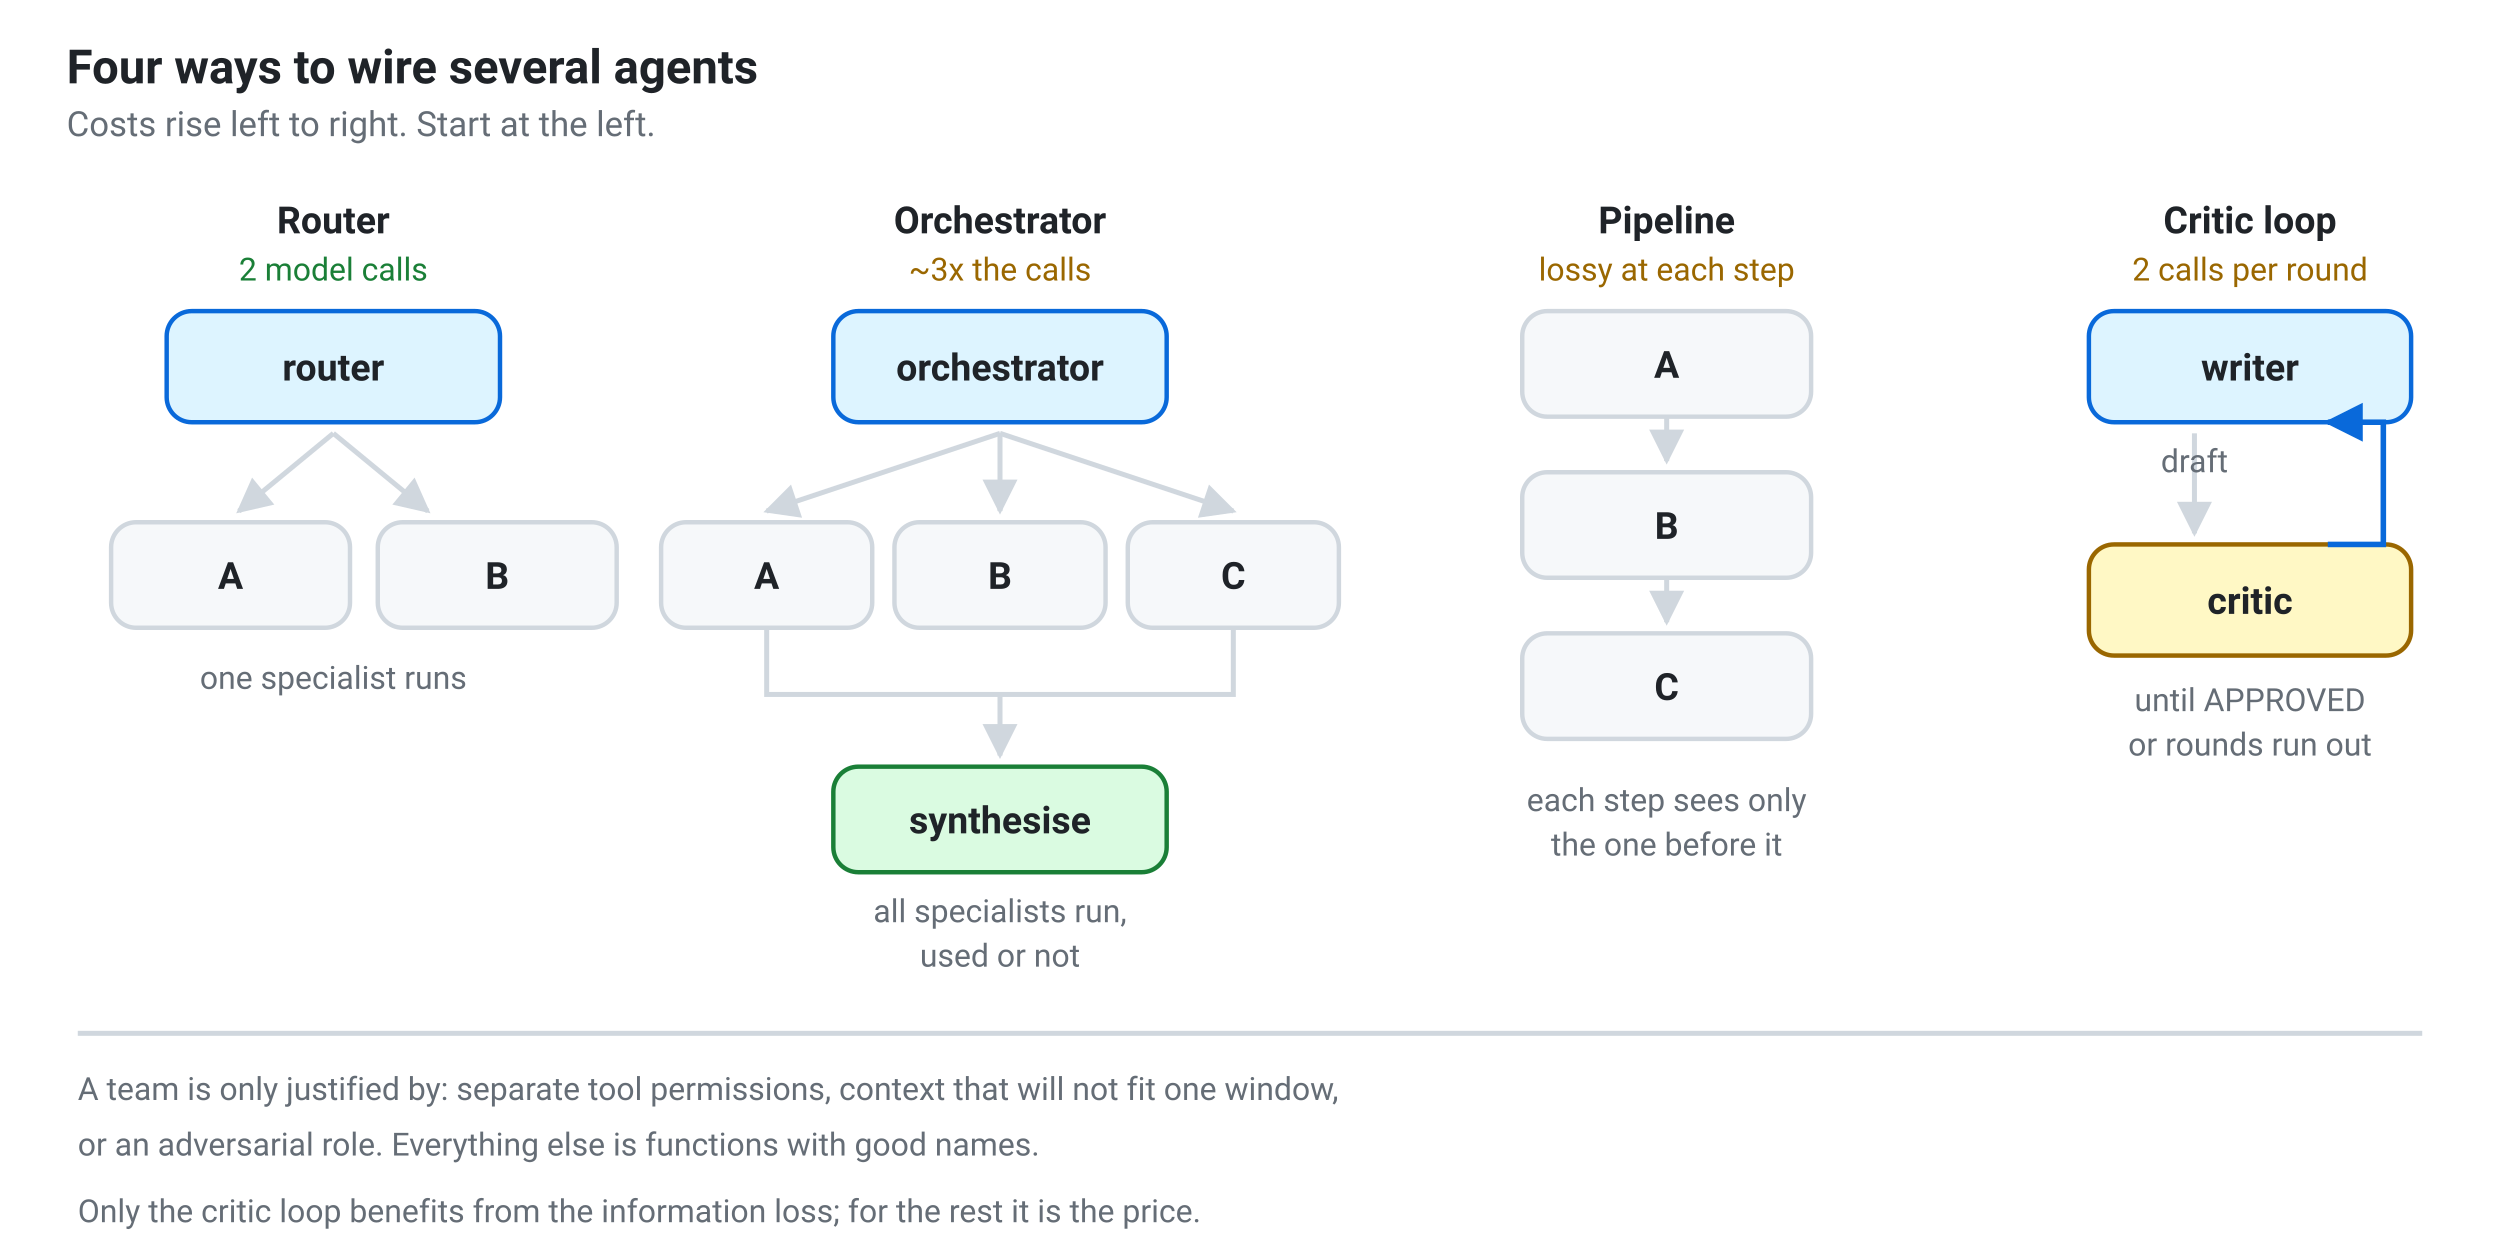
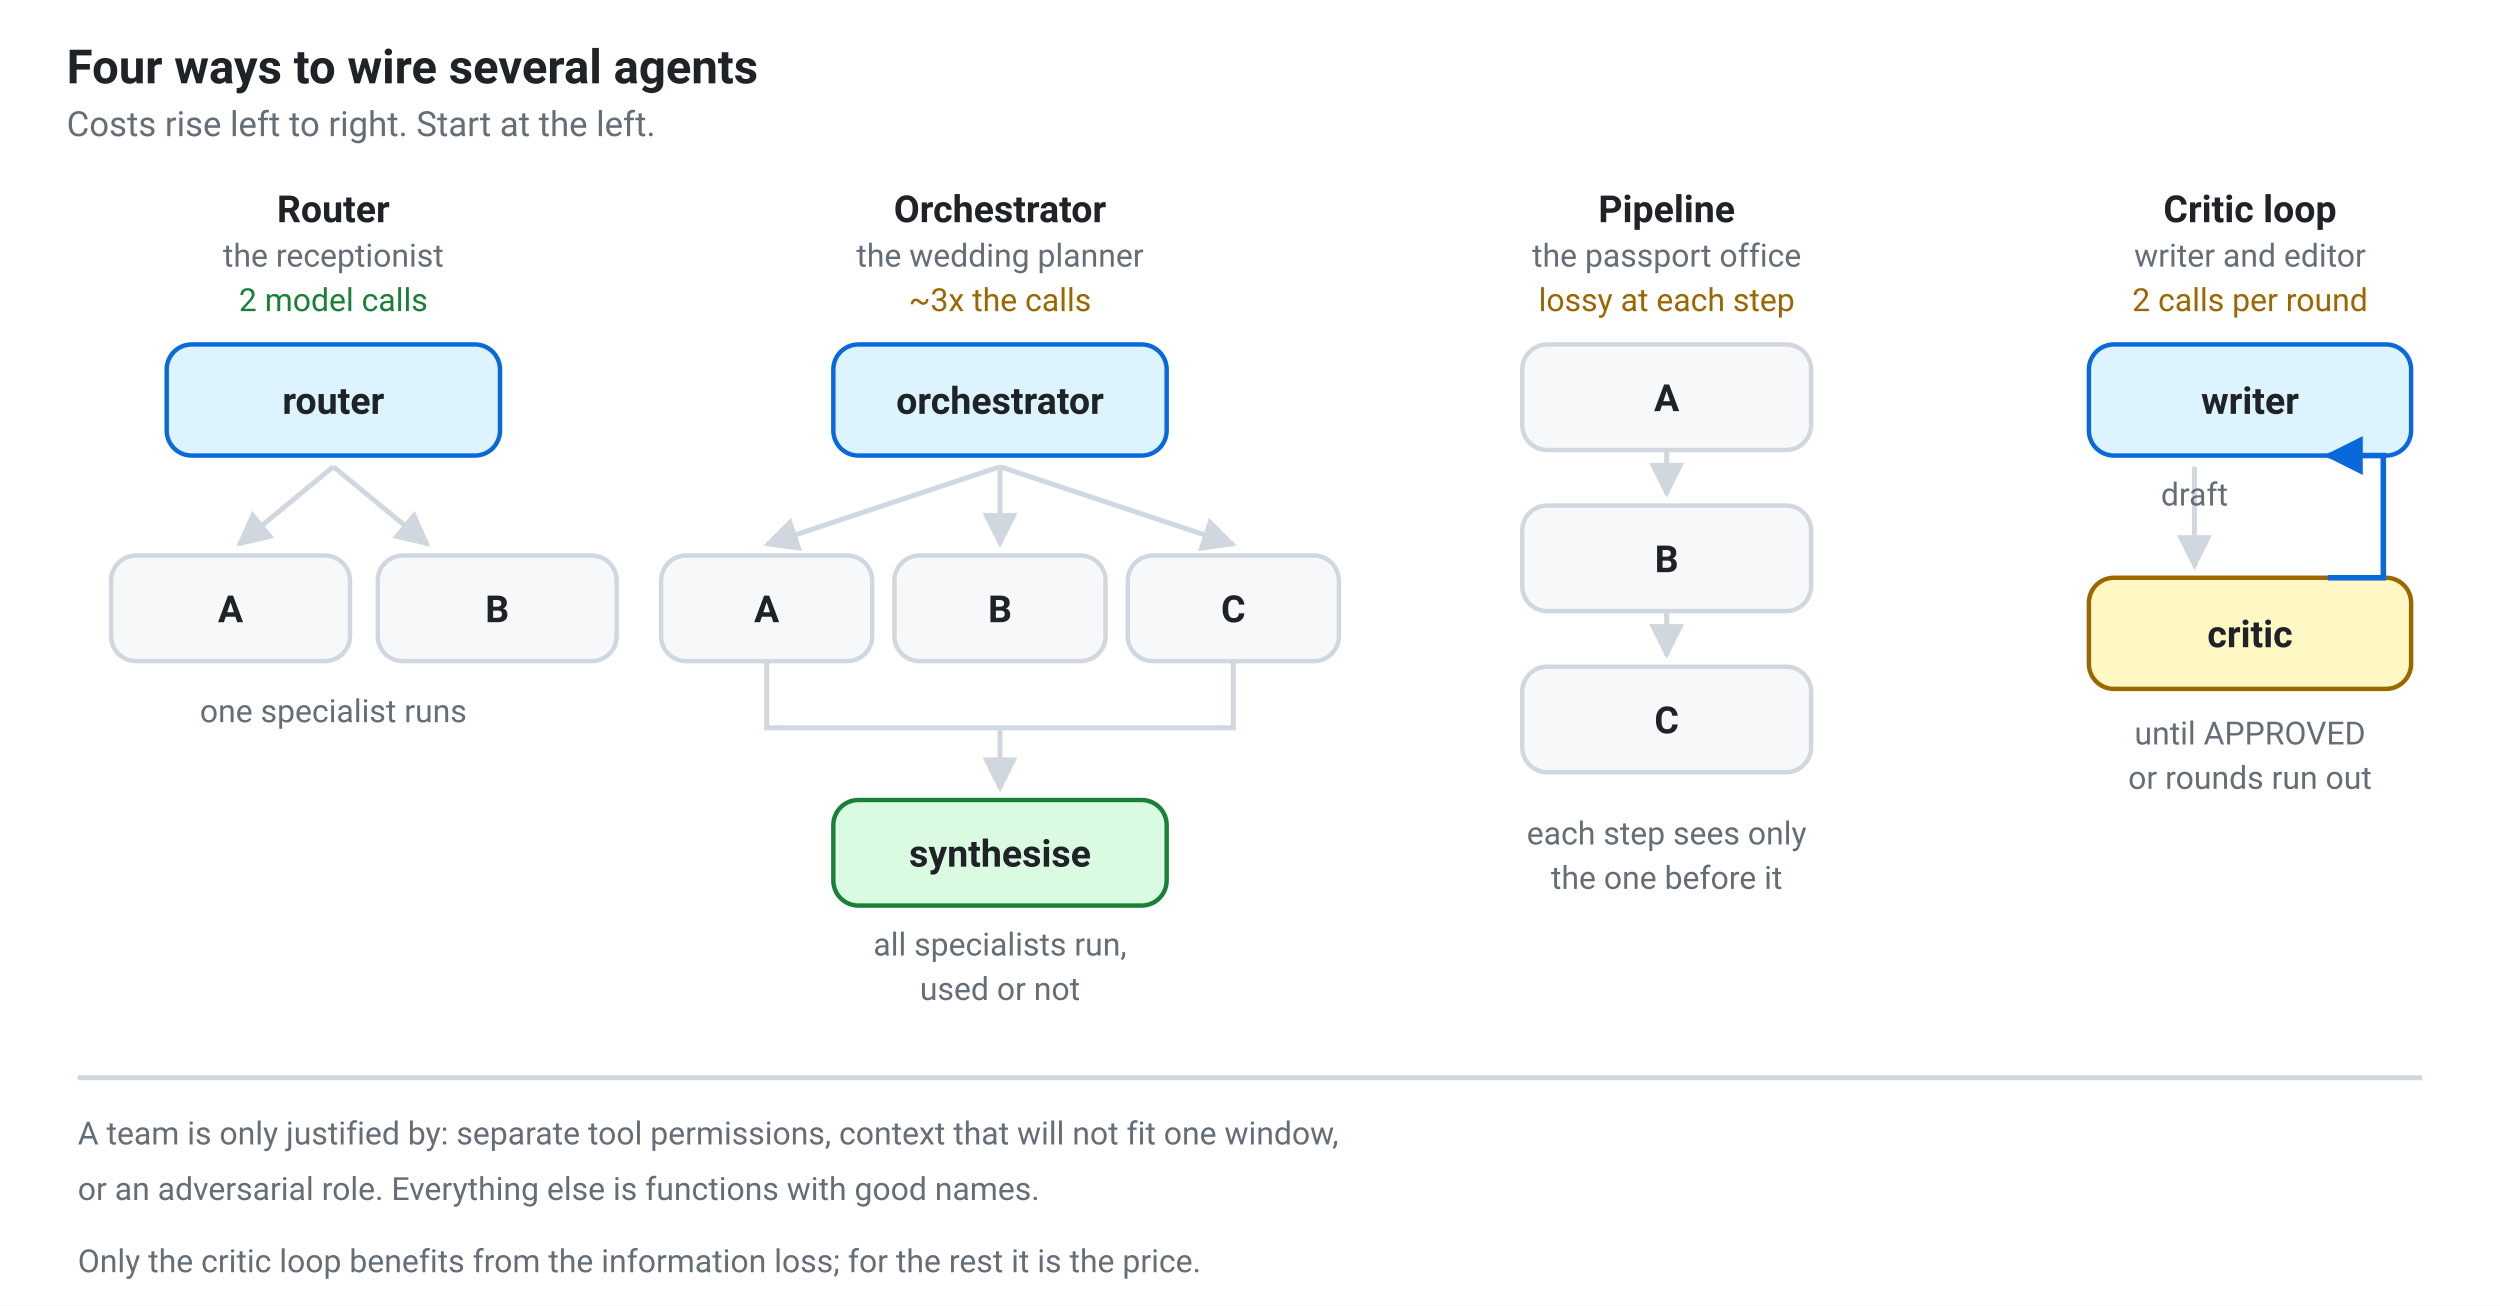
- <svg xmlns="http://www.w3.org/2000/svg" viewBox="0 0 900 450" width="900" height="450" role="img">
+ <svg xmlns="http://www.w3.org/2000/svg" viewBox="0 0 900 470" width="900" height="470" role="img">
  <defs>
    <marker id="ah" viewBox="0 0 10 10" refX="9" refY="5" markerWidth="7" markerHeight="7" orient="auto-start-reverse">
      <path d="M 0 0 L 10 5 L 0 10 z" fill="#d0d7de" class="d-head" />
    </marker>
    <marker id="ah-a" viewBox="0 0 10 10" refX="9" refY="5" markerWidth="7" markerHeight="7" orient="auto-start-reverse">
      <path d="M 0 0 L 10 5 L 0 10 z" fill="#0969da" class="d-head-a" />
    </marker>
  </defs>
  <style>@media (prefers-color-scheme: dark) {
  svg .d-bg { fill: #0d1117; }
  svg .d-fg { fill: #e6edf3; }
  svg .d-muted_fg { fill: #8b949e; }
  svg .d-edge { stroke: #30363d; }
  svg .d-edge-a { stroke: #58a6ff; }
  svg .d-head { fill: #30363d; }
  svg .d-head-a { fill: #58a6ff; }
  svg .d-default { fill: #161b22; stroke: #30363d; }
  svg .d-accent { fill: #132e57; stroke: #58a6ff; }
  svg .d-good { fill: #12321f; stroke: #3fb950; }
  svg .d-warn { fill: #3a2d0a; stroke: #d29922; }
  svg .d-bad { fill: #3d1417; stroke: #f85149; }
  svg .d-muted { fill: #161b22; stroke: #30363d; }
  svg .d-ghost { fill: none; stroke: #30363d; }
  svg .d-t-accent { fill: #58a6ff; }
  svg .d-t-good { fill: #3fb950; }
  svg .d-t-warn { fill: #d29922; }
  svg .d-t-bad { fill: #f85149; }
  svg .d-s-accent { stroke: #58a6ff; }
  svg .d-s-good { stroke: #3fb950; }
  svg .d-s-warn { stroke: #d29922; }
  svg .d-s-bad { stroke: #f85149; }
  svg .d-s-muted_fg { stroke: #8b949e; }
  svg .d-s-fg { stroke: #e6edf3; }
  svg .d-s-stroke { stroke: #30363d; }
}</style>
-   <rect width="900" height="450" fill="#ffffff" class="d-bg" />
+   <rect width="900" height="470" fill="#ffffff" class="d-bg" />
  <text x="24.0" y="30.0" font-family="-apple-system, BlinkMacSystemFont, &quot;Segoe UI&quot;, Roboto, &quot;Helvetica Neue&quot;, Arial, sans-serif" font-size="17" font-weight="700" fill="#1f2328" class="d-fg" text-anchor="start">Four ways to wire several agents</text>
  <text x="24.0" y="49.0" font-family="-apple-system, BlinkMacSystemFont, &quot;Segoe UI&quot;, Roboto, &quot;Helvetica Neue&quot;, Arial, sans-serif" font-size="12.5" font-weight="400" fill="#656d76" class="d-muted_fg" text-anchor="start">Costs rise left to right. Start at the left.</text>
-   <text x="120.0" y="84.0" font-family="-apple-system, BlinkMacSystemFont, &quot;Segoe UI&quot;, Roboto, &quot;Helvetica Neue&quot;, Arial, sans-serif" font-size="13.5" font-weight="600" fill="#1f2328" class="d-fg" text-anchor="middle">Router</text>
-   <text x="120.0" y="101.0" font-family="-apple-system, BlinkMacSystemFont, &quot;Segoe UI&quot;, Roboto, &quot;Helvetica Neue&quot;, Arial, sans-serif" font-size="11.5" font-weight="400" fill="#1a7f37" class="d-t-good" text-anchor="middle">2 model calls</text>
-   <rect x="60.0" y="112.0" width="120.0" height="40.0" rx="9" fill="#ddf4ff" stroke="#0969da" stroke-width="1.6" class="d-accent" />
-   <text x="120.0" y="137.0" font-family="-apple-system, BlinkMacSystemFont, &quot;Segoe UI&quot;, Roboto, &quot;Helvetica Neue&quot;, Arial, sans-serif" font-size="13.5" font-weight="600" fill="#1f2328" class="d-fg" text-anchor="middle">router</text>
-   <line x1="120.0" y1="156.0" x2="86.0" y2="184.0" stroke="#d0d7de" stroke-width="1.8" fill="none" class="d-edge" marker-end="url(#ah)" />
-   <line x1="120.0" y1="156.0" x2="154.0" y2="184.0" stroke="#d0d7de" stroke-width="1.8" fill="none" class="d-edge" marker-end="url(#ah)" />
-   <rect x="40.0" y="188.0" width="86.0" height="38.0" rx="9" fill="#f6f8fa" stroke="#d0d7de" stroke-width="1.6" class="d-default" />
-   <text x="83.0" y="212.0" font-family="-apple-system, BlinkMacSystemFont, &quot;Segoe UI&quot;, Roboto, &quot;Helvetica Neue&quot;, Arial, sans-serif" font-size="13.5" font-weight="600" fill="#1f2328" class="d-fg" text-anchor="middle">A</text>
-   <rect x="136.0" y="188.0" width="86.0" height="38.0" rx="9" fill="#f6f8fa" stroke="#d0d7de" stroke-width="1.6" class="d-default" />
-   <text x="179.0" y="212.0" font-family="-apple-system, BlinkMacSystemFont, &quot;Segoe UI&quot;, Roboto, &quot;Helvetica Neue&quot;, Arial, sans-serif" font-size="13.5" font-weight="600" fill="#1f2328" class="d-fg" text-anchor="middle">B</text>
-   <text x="120.0" y="248.0" font-family="-apple-system, BlinkMacSystemFont, &quot;Segoe UI&quot;, Roboto, &quot;Helvetica Neue&quot;, Arial, sans-serif" font-size="11.5" font-weight="400" fill="#656d76" class="d-muted_fg" text-anchor="middle">one specialist runs</text>
-   <text x="360.0" y="84.0" font-family="-apple-system, BlinkMacSystemFont, &quot;Segoe UI&quot;, Roboto, &quot;Helvetica Neue&quot;, Arial, sans-serif" font-size="13.5" font-weight="600" fill="#1f2328" class="d-fg" text-anchor="middle">Orchestrator</text>
-   <text x="360.0" y="101.0" font-family="-apple-system, BlinkMacSystemFont, &quot;Segoe UI&quot;, Roboto, &quot;Helvetica Neue&quot;, Arial, sans-serif" font-size="11.5" font-weight="400" fill="#9a6700" class="d-t-warn" text-anchor="middle">~3x the calls</text>
-   <rect x="300.0" y="112.0" width="120.0" height="40.0" rx="9" fill="#ddf4ff" stroke="#0969da" stroke-width="1.6" class="d-accent" />
-   <text x="360.0" y="137.0" font-family="-apple-system, BlinkMacSystemFont, &quot;Segoe UI&quot;, Roboto, &quot;Helvetica Neue&quot;, Arial, sans-serif" font-size="13.5" font-weight="600" fill="#1f2328" class="d-fg" text-anchor="middle">orchestrator</text>
-   <line x1="360.0" y1="156.0" x2="276.0" y2="184.0" stroke="#d0d7de" stroke-width="1.8" fill="none" class="d-edge" marker-end="url(#ah)" />
-   <rect x="238.0" y="188.0" width="76.0" height="38.0" rx="9" fill="#f6f8fa" stroke="#d0d7de" stroke-width="1.6" class="d-default" />
-   <text x="276.0" y="212.0" font-family="-apple-system, BlinkMacSystemFont, &quot;Segoe UI&quot;, Roboto, &quot;Helvetica Neue&quot;, Arial, sans-serif" font-size="13.5" font-weight="600" fill="#1f2328" class="d-fg" text-anchor="middle">A</text>
-   <line x1="360.0" y1="156.0" x2="360.0" y2="184.0" stroke="#d0d7de" stroke-width="1.8" fill="none" class="d-edge" marker-end="url(#ah)" />
-   <rect x="322.0" y="188.0" width="76.0" height="38.0" rx="9" fill="#f6f8fa" stroke="#d0d7de" stroke-width="1.6" class="d-default" />
-   <text x="360.0" y="212.0" font-family="-apple-system, BlinkMacSystemFont, &quot;Segoe UI&quot;, Roboto, &quot;Helvetica Neue&quot;, Arial, sans-serif" font-size="13.5" font-weight="600" fill="#1f2328" class="d-fg" text-anchor="middle">B</text>
-   <line x1="360.0" y1="156.0" x2="444.0" y2="184.0" stroke="#d0d7de" stroke-width="1.8" fill="none" class="d-edge" marker-end="url(#ah)" />
-   <rect x="406.0" y="188.0" width="76.0" height="38.0" rx="9" fill="#f6f8fa" stroke="#d0d7de" stroke-width="1.6" class="d-default" />
-   <text x="444.0" y="212.0" font-family="-apple-system, BlinkMacSystemFont, &quot;Segoe UI&quot;, Roboto, &quot;Helvetica Neue&quot;, Arial, sans-serif" font-size="13.5" font-weight="600" fill="#1f2328" class="d-fg" text-anchor="middle">C</text>
-   <path d="M 276 226 L 276 250 L 444 250 L 444 226" stroke="#d0d7de" stroke-width="1.8" fill="none" class="d-edge" />
-   <line x1="360.0" y1="250.0" x2="360.0" y2="272.0" stroke="#d0d7de" stroke-width="1.8" fill="none" class="d-edge" marker-end="url(#ah)" />
-   <rect x="300.0" y="276.0" width="120.0" height="38.0" rx="9" fill="#dafbe1" stroke="#1a7f37" stroke-width="1.6" class="d-good" />
-   <text x="360.0" y="300.0" font-family="-apple-system, BlinkMacSystemFont, &quot;Segoe UI&quot;, Roboto, &quot;Helvetica Neue&quot;, Arial, sans-serif" font-size="13.5" font-weight="600" fill="#1f2328" class="d-fg" text-anchor="middle">synthesise</text>
-   <text x="360.0" y="332.0" font-family="-apple-system, BlinkMacSystemFont, &quot;Segoe UI&quot;, Roboto, &quot;Helvetica Neue&quot;, Arial, sans-serif" font-size="11.5" font-weight="400" fill="#656d76" class="d-muted_fg" text-anchor="middle">all specialists run,</text>
-   <text x="360.0" y="348.0" font-family="-apple-system, BlinkMacSystemFont, &quot;Segoe UI&quot;, Roboto, &quot;Helvetica Neue&quot;, Arial, sans-serif" font-size="11.5" font-weight="400" fill="#656d76" class="d-muted_fg" text-anchor="middle">used or not</text>
-   <text x="600.0" y="84.0" font-family="-apple-system, BlinkMacSystemFont, &quot;Segoe UI&quot;, Roboto, &quot;Helvetica Neue&quot;, Arial, sans-serif" font-size="13.5" font-weight="600" fill="#1f2328" class="d-fg" text-anchor="middle">Pipeline</text>
-   <text x="600.0" y="101.0" font-family="-apple-system, BlinkMacSystemFont, &quot;Segoe UI&quot;, Roboto, &quot;Helvetica Neue&quot;, Arial, sans-serif" font-size="11.5" font-weight="400" fill="#9a6700" class="d-t-warn" text-anchor="middle">lossy at each step</text>
-   <rect x="548.0" y="112.0" width="104.0" height="38.0" rx="9" fill="#f6f8fa" stroke="#d0d7de" stroke-width="1.6" class="d-default" />
-   <text x="600.0" y="136.0" font-family="-apple-system, BlinkMacSystemFont, &quot;Segoe UI&quot;, Roboto, &quot;Helvetica Neue&quot;, Arial, sans-serif" font-size="13.5" font-weight="600" fill="#1f2328" class="d-fg" text-anchor="middle">A</text>
-   <line x1="600.0" y1="150.0" x2="600.0" y2="166.0" stroke="#d0d7de" stroke-width="1.8" fill="none" class="d-edge" marker-end="url(#ah)" />
-   <rect x="548.0" y="170.0" width="104.0" height="38.0" rx="9" fill="#f6f8fa" stroke="#d0d7de" stroke-width="1.6" class="d-default" />
-   <text x="600.0" y="194.0" font-family="-apple-system, BlinkMacSystemFont, &quot;Segoe UI&quot;, Roboto, &quot;Helvetica Neue&quot;, Arial, sans-serif" font-size="13.5" font-weight="600" fill="#1f2328" class="d-fg" text-anchor="middle">B</text>
-   <line x1="600.0" y1="208.0" x2="600.0" y2="224.0" stroke="#d0d7de" stroke-width="1.8" fill="none" class="d-edge" marker-end="url(#ah)" />
-   <rect x="548.0" y="228.0" width="104.0" height="38.0" rx="9" fill="#f6f8fa" stroke="#d0d7de" stroke-width="1.6" class="d-default" />
-   <text x="600.0" y="252.0" font-family="-apple-system, BlinkMacSystemFont, &quot;Segoe UI&quot;, Roboto, &quot;Helvetica Neue&quot;, Arial, sans-serif" font-size="13.5" font-weight="600" fill="#1f2328" class="d-fg" text-anchor="middle">C</text>
-   <text x="600.0" y="292.0" font-family="-apple-system, BlinkMacSystemFont, &quot;Segoe UI&quot;, Roboto, &quot;Helvetica Neue&quot;, Arial, sans-serif" font-size="11.5" font-weight="400" fill="#656d76" class="d-muted_fg" text-anchor="middle">each step sees only</text>
-   <text x="600.0" y="308.0" font-family="-apple-system, BlinkMacSystemFont, &quot;Segoe UI&quot;, Roboto, &quot;Helvetica Neue&quot;, Arial, sans-serif" font-size="11.5" font-weight="400" fill="#656d76" class="d-muted_fg" text-anchor="middle">the one before it</text>
-   <text x="810.0" y="84.0" font-family="-apple-system, BlinkMacSystemFont, &quot;Segoe UI&quot;, Roboto, &quot;Helvetica Neue&quot;, Arial, sans-serif" font-size="13.5" font-weight="600" fill="#1f2328" class="d-fg" text-anchor="middle">Critic loop</text>
-   <text x="810.0" y="101.0" font-family="-apple-system, BlinkMacSystemFont, &quot;Segoe UI&quot;, Roboto, &quot;Helvetica Neue&quot;, Arial, sans-serif" font-size="11.5" font-weight="400" fill="#9a6700" class="d-t-warn" text-anchor="middle">2 calls per round</text>
-   <rect x="752.0" y="112.0" width="116.0" height="40.0" rx="9" fill="#ddf4ff" stroke="#0969da" stroke-width="1.6" class="d-accent" />
-   <text x="810.0" y="137.0" font-family="-apple-system, BlinkMacSystemFont, &quot;Segoe UI&quot;, Roboto, &quot;Helvetica Neue&quot;, Arial, sans-serif" font-size="13.5" font-weight="600" fill="#1f2328" class="d-fg" text-anchor="middle">writer</text>
-   <rect x="752.0" y="196.0" width="116.0" height="40.0" rx="9" fill="#fff8c5" stroke="#9a6700" stroke-width="1.6" class="d-warn" />
-   <text x="810.0" y="221.0" font-family="-apple-system, BlinkMacSystemFont, &quot;Segoe UI&quot;, Roboto, &quot;Helvetica Neue&quot;, Arial, sans-serif" font-size="13.5" font-weight="600" fill="#1f2328" class="d-fg" text-anchor="middle">critic</text>
-   <line x1="790.0" y1="156.0" x2="790.0" y2="192.0" stroke="#d0d7de" stroke-width="1.8" fill="none" class="d-edge" marker-end="url(#ah)" />
-   <text x="790.0" y="170.0" font-family="-apple-system, BlinkMacSystemFont, &quot;Segoe UI&quot;, Roboto, &quot;Helvetica Neue&quot;, Arial, sans-serif" font-size="11.5" font-weight="400" fill="#656d76" class="d-muted_fg" text-anchor="middle">draft</text>
-   <path d="M 838 196 L 858 196 L 858 152 L 838 152" stroke="#0969da" stroke-width="2" fill="none" class="d-edge-a" marker-end="url(#ah-a)" />
-   <text x="810.0" y="256.0" font-family="-apple-system, BlinkMacSystemFont, &quot;Segoe UI&quot;, Roboto, &quot;Helvetica Neue&quot;, Arial, sans-serif" font-size="11.5" font-weight="400" fill="#656d76" class="d-muted_fg" text-anchor="middle">until APPROVED</text>
-   <text x="810.0" y="272.0" font-family="-apple-system, BlinkMacSystemFont, &quot;Segoe UI&quot;, Roboto, &quot;Helvetica Neue&quot;, Arial, sans-serif" font-size="11.5" font-weight="400" fill="#656d76" class="d-muted_fg" text-anchor="middle">or rounds run out</text>
-   <line x1="28.0" y1="372.0" x2="872.0" y2="372.0" stroke="#d0d7de" stroke-width="1.8" class="d-edge" />
-   <text x="28.0" y="396.0" font-family="-apple-system, BlinkMacSystemFont, &quot;Segoe UI&quot;, Roboto, &quot;Helvetica Neue&quot;, Arial, sans-serif" font-size="11.5" font-weight="400" fill="#656d76" class="d-muted_fg" text-anchor="start">A team is only justified by: separate tool permissions, context that will not fit one window,</text>
-   <text x="28.0" y="416.0" font-family="-apple-system, BlinkMacSystemFont, &quot;Segoe UI&quot;, Roboto, &quot;Helvetica Neue&quot;, Arial, sans-serif" font-size="11.5" font-weight="400" fill="#656d76" class="d-muted_fg" text-anchor="start">or an adversarial role. Everything else is functions with good names.</text>
-   <text x="28.0" y="440.0" font-family="-apple-system, BlinkMacSystemFont, &quot;Segoe UI&quot;, Roboto, &quot;Helvetica Neue&quot;, Arial, sans-serif" font-size="11.5" font-weight="400" fill="#656d76" class="d-muted_fg" text-anchor="start">Only the critic loop benefits from the information loss; for the rest it is the price.</text>
+   <text x="120.0" y="80.0" font-family="-apple-system, BlinkMacSystemFont, &quot;Segoe UI&quot;, Roboto, &quot;Helvetica Neue&quot;, Arial, sans-serif" font-size="13.5" font-weight="600" fill="#1f2328" class="d-fg" text-anchor="middle">Router</text>
+   <text x="120.0" y="96.0" font-family="-apple-system, BlinkMacSystemFont, &quot;Segoe UI&quot;, Roboto, &quot;Helvetica Neue&quot;, Arial, sans-serif" font-size="11.5" font-weight="400" fill="#656d76" class="d-muted_fg" text-anchor="middle">the receptionist</text>
+   <text x="120.0" y="112.0" font-family="-apple-system, BlinkMacSystemFont, &quot;Segoe UI&quot;, Roboto, &quot;Helvetica Neue&quot;, Arial, sans-serif" font-size="11.5" font-weight="400" fill="#1a7f37" class="d-t-good" text-anchor="middle">2 model calls</text>
+   <rect x="60.0" y="124.0" width="120.0" height="40.0" rx="9" fill="#ddf4ff" stroke="#0969da" stroke-width="1.6" class="d-accent" />
+   <text x="120.0" y="149.0" font-family="-apple-system, BlinkMacSystemFont, &quot;Segoe UI&quot;, Roboto, &quot;Helvetica Neue&quot;, Arial, sans-serif" font-size="13.5" font-weight="600" fill="#1f2328" class="d-fg" text-anchor="middle">router</text>
+   <line x1="120.0" y1="168.0" x2="86.0" y2="196.0" stroke="#d0d7de" stroke-width="1.8" fill="none" class="d-edge" marker-end="url(#ah)" />
+   <line x1="120.0" y1="168.0" x2="154.0" y2="196.0" stroke="#d0d7de" stroke-width="1.8" fill="none" class="d-edge" marker-end="url(#ah)" />
+   <rect x="40.0" y="200.0" width="86.0" height="38.0" rx="9" fill="#f6f8fa" stroke="#d0d7de" stroke-width="1.6" class="d-default" />
+   <text x="83.0" y="224.0" font-family="-apple-system, BlinkMacSystemFont, &quot;Segoe UI&quot;, Roboto, &quot;Helvetica Neue&quot;, Arial, sans-serif" font-size="13.5" font-weight="600" fill="#1f2328" class="d-fg" text-anchor="middle">A</text>
+   <rect x="136.0" y="200.0" width="86.0" height="38.0" rx="9" fill="#f6f8fa" stroke="#d0d7de" stroke-width="1.6" class="d-default" />
+   <text x="179.0" y="224.0" font-family="-apple-system, BlinkMacSystemFont, &quot;Segoe UI&quot;, Roboto, &quot;Helvetica Neue&quot;, Arial, sans-serif" font-size="13.5" font-weight="600" fill="#1f2328" class="d-fg" text-anchor="middle">B</text>
+   <text x="120.0" y="260.0" font-family="-apple-system, BlinkMacSystemFont, &quot;Segoe UI&quot;, Roboto, &quot;Helvetica Neue&quot;, Arial, sans-serif" font-size="11.5" font-weight="400" fill="#656d76" class="d-muted_fg" text-anchor="middle">one specialist runs</text>
+   <text x="360.0" y="80.0" font-family="-apple-system, BlinkMacSystemFont, &quot;Segoe UI&quot;, Roboto, &quot;Helvetica Neue&quot;, Arial, sans-serif" font-size="13.5" font-weight="600" fill="#1f2328" class="d-fg" text-anchor="middle">Orchestrator</text>
+   <text x="360.0" y="96.0" font-family="-apple-system, BlinkMacSystemFont, &quot;Segoe UI&quot;, Roboto, &quot;Helvetica Neue&quot;, Arial, sans-serif" font-size="11.5" font-weight="400" fill="#656d76" class="d-muted_fg" text-anchor="middle">the wedding planner</text>
+   <text x="360.0" y="112.0" font-family="-apple-system, BlinkMacSystemFont, &quot;Segoe UI&quot;, Roboto, &quot;Helvetica Neue&quot;, Arial, sans-serif" font-size="11.5" font-weight="400" fill="#9a6700" class="d-t-warn" text-anchor="middle">~3x the calls</text>
+   <rect x="300.0" y="124.0" width="120.0" height="40.0" rx="9" fill="#ddf4ff" stroke="#0969da" stroke-width="1.6" class="d-accent" />
+   <text x="360.0" y="149.0" font-family="-apple-system, BlinkMacSystemFont, &quot;Segoe UI&quot;, Roboto, &quot;Helvetica Neue&quot;, Arial, sans-serif" font-size="13.5" font-weight="600" fill="#1f2328" class="d-fg" text-anchor="middle">orchestrator</text>
+   <line x1="360.0" y1="168.0" x2="276.0" y2="196.0" stroke="#d0d7de" stroke-width="1.8" fill="none" class="d-edge" marker-end="url(#ah)" />
+   <rect x="238.0" y="200.0" width="76.0" height="38.0" rx="9" fill="#f6f8fa" stroke="#d0d7de" stroke-width="1.6" class="d-default" />
+   <text x="276.0" y="224.0" font-family="-apple-system, BlinkMacSystemFont, &quot;Segoe UI&quot;, Roboto, &quot;Helvetica Neue&quot;, Arial, sans-serif" font-size="13.5" font-weight="600" fill="#1f2328" class="d-fg" text-anchor="middle">A</text>
+   <line x1="360.0" y1="168.0" x2="360.0" y2="196.0" stroke="#d0d7de" stroke-width="1.8" fill="none" class="d-edge" marker-end="url(#ah)" />
+   <rect x="322.0" y="200.0" width="76.0" height="38.0" rx="9" fill="#f6f8fa" stroke="#d0d7de" stroke-width="1.6" class="d-default" />
+   <text x="360.0" y="224.0" font-family="-apple-system, BlinkMacSystemFont, &quot;Segoe UI&quot;, Roboto, &quot;Helvetica Neue&quot;, Arial, sans-serif" font-size="13.5" font-weight="600" fill="#1f2328" class="d-fg" text-anchor="middle">B</text>
+   <line x1="360.0" y1="168.0" x2="444.0" y2="196.0" stroke="#d0d7de" stroke-width="1.8" fill="none" class="d-edge" marker-end="url(#ah)" />
+   <rect x="406.0" y="200.0" width="76.0" height="38.0" rx="9" fill="#f6f8fa" stroke="#d0d7de" stroke-width="1.6" class="d-default" />
+   <text x="444.0" y="224.0" font-family="-apple-system, BlinkMacSystemFont, &quot;Segoe UI&quot;, Roboto, &quot;Helvetica Neue&quot;, Arial, sans-serif" font-size="13.5" font-weight="600" fill="#1f2328" class="d-fg" text-anchor="middle">C</text>
+   <path d="M 276 238 L 276 262 L 444 262 L 444 238" stroke="#d0d7de" stroke-width="1.8" fill="none" class="d-edge" />
+   <line x1="360.0" y1="262.0" x2="360.0" y2="284.0" stroke="#d0d7de" stroke-width="1.8" fill="none" class="d-edge" marker-end="url(#ah)" />
+   <rect x="300.0" y="288.0" width="120.0" height="38.0" rx="9" fill="#dafbe1" stroke="#1a7f37" stroke-width="1.6" class="d-good" />
+   <text x="360.0" y="312.0" font-family="-apple-system, BlinkMacSystemFont, &quot;Segoe UI&quot;, Roboto, &quot;Helvetica Neue&quot;, Arial, sans-serif" font-size="13.5" font-weight="600" fill="#1f2328" class="d-fg" text-anchor="middle">synthesise</text>
+   <text x="360.0" y="344.0" font-family="-apple-system, BlinkMacSystemFont, &quot;Segoe UI&quot;, Roboto, &quot;Helvetica Neue&quot;, Arial, sans-serif" font-size="11.5" font-weight="400" fill="#656d76" class="d-muted_fg" text-anchor="middle">all specialists run,</text>
+   <text x="360.0" y="360.0" font-family="-apple-system, BlinkMacSystemFont, &quot;Segoe UI&quot;, Roboto, &quot;Helvetica Neue&quot;, Arial, sans-serif" font-size="11.5" font-weight="400" fill="#656d76" class="d-muted_fg" text-anchor="middle">used or not</text>
+   <text x="600.0" y="80.0" font-family="-apple-system, BlinkMacSystemFont, &quot;Segoe UI&quot;, Roboto, &quot;Helvetica Neue&quot;, Arial, sans-serif" font-size="13.5" font-weight="600" fill="#1f2328" class="d-fg" text-anchor="middle">Pipeline</text>
+   <text x="600.0" y="96.0" font-family="-apple-system, BlinkMacSystemFont, &quot;Segoe UI&quot;, Roboto, &quot;Helvetica Neue&quot;, Arial, sans-serif" font-size="11.5" font-weight="400" fill="#656d76" class="d-muted_fg" text-anchor="middle">the passport office</text>
+   <text x="600.0" y="112.0" font-family="-apple-system, BlinkMacSystemFont, &quot;Segoe UI&quot;, Roboto, &quot;Helvetica Neue&quot;, Arial, sans-serif" font-size="11.5" font-weight="400" fill="#9a6700" class="d-t-warn" text-anchor="middle">lossy at each step</text>
+   <rect x="548.0" y="124.0" width="104.0" height="38.0" rx="9" fill="#f6f8fa" stroke="#d0d7de" stroke-width="1.6" class="d-default" />
+   <text x="600.0" y="148.0" font-family="-apple-system, BlinkMacSystemFont, &quot;Segoe UI&quot;, Roboto, &quot;Helvetica Neue&quot;, Arial, sans-serif" font-size="13.5" font-weight="600" fill="#1f2328" class="d-fg" text-anchor="middle">A</text>
+   <line x1="600.0" y1="162.0" x2="600.0" y2="178.0" stroke="#d0d7de" stroke-width="1.8" fill="none" class="d-edge" marker-end="url(#ah)" />
+   <rect x="548.0" y="182.0" width="104.0" height="38.0" rx="9" fill="#f6f8fa" stroke="#d0d7de" stroke-width="1.6" class="d-default" />
+   <text x="600.0" y="206.0" font-family="-apple-system, BlinkMacSystemFont, &quot;Segoe UI&quot;, Roboto, &quot;Helvetica Neue&quot;, Arial, sans-serif" font-size="13.5" font-weight="600" fill="#1f2328" class="d-fg" text-anchor="middle">B</text>
+   <line x1="600.0" y1="220.0" x2="600.0" y2="236.0" stroke="#d0d7de" stroke-width="1.8" fill="none" class="d-edge" marker-end="url(#ah)" />
+   <rect x="548.0" y="240.0" width="104.0" height="38.0" rx="9" fill="#f6f8fa" stroke="#d0d7de" stroke-width="1.6" class="d-default" />
+   <text x="600.0" y="264.0" font-family="-apple-system, BlinkMacSystemFont, &quot;Segoe UI&quot;, Roboto, &quot;Helvetica Neue&quot;, Arial, sans-serif" font-size="13.5" font-weight="600" fill="#1f2328" class="d-fg" text-anchor="middle">C</text>
+   <text x="600.0" y="304.0" font-family="-apple-system, BlinkMacSystemFont, &quot;Segoe UI&quot;, Roboto, &quot;Helvetica Neue&quot;, Arial, sans-serif" font-size="11.5" font-weight="400" fill="#656d76" class="d-muted_fg" text-anchor="middle">each step sees only</text>
+   <text x="600.0" y="320.0" font-family="-apple-system, BlinkMacSystemFont, &quot;Segoe UI&quot;, Roboto, &quot;Helvetica Neue&quot;, Arial, sans-serif" font-size="11.5" font-weight="400" fill="#656d76" class="d-muted_fg" text-anchor="middle">the one before it</text>
+   <text x="810.0" y="80.0" font-family="-apple-system, BlinkMacSystemFont, &quot;Segoe UI&quot;, Roboto, &quot;Helvetica Neue&quot;, Arial, sans-serif" font-size="13.5" font-weight="600" fill="#1f2328" class="d-fg" text-anchor="middle">Critic loop</text>
+   <text x="810.0" y="96.0" font-family="-apple-system, BlinkMacSystemFont, &quot;Segoe UI&quot;, Roboto, &quot;Helvetica Neue&quot;, Arial, sans-serif" font-size="11.5" font-weight="400" fill="#656d76" class="d-muted_fg" text-anchor="middle">writer and editor</text>
+   <text x="810.0" y="112.0" font-family="-apple-system, BlinkMacSystemFont, &quot;Segoe UI&quot;, Roboto, &quot;Helvetica Neue&quot;, Arial, sans-serif" font-size="11.5" font-weight="400" fill="#9a6700" class="d-t-warn" text-anchor="middle">2 calls per round</text>
+   <rect x="752.0" y="124.0" width="116.0" height="40.0" rx="9" fill="#ddf4ff" stroke="#0969da" stroke-width="1.6" class="d-accent" />
+   <text x="810.0" y="149.0" font-family="-apple-system, BlinkMacSystemFont, &quot;Segoe UI&quot;, Roboto, &quot;Helvetica Neue&quot;, Arial, sans-serif" font-size="13.5" font-weight="600" fill="#1f2328" class="d-fg" text-anchor="middle">writer</text>
+   <rect x="752.0" y="208.0" width="116.0" height="40.0" rx="9" fill="#fff8c5" stroke="#9a6700" stroke-width="1.6" class="d-warn" />
+   <text x="810.0" y="233.0" font-family="-apple-system, BlinkMacSystemFont, &quot;Segoe UI&quot;, Roboto, &quot;Helvetica Neue&quot;, Arial, sans-serif" font-size="13.5" font-weight="600" fill="#1f2328" class="d-fg" text-anchor="middle">critic</text>
+   <line x1="790.0" y1="168.0" x2="790.0" y2="204.0" stroke="#d0d7de" stroke-width="1.8" fill="none" class="d-edge" marker-end="url(#ah)" />
+   <text x="790.0" y="182.0" font-family="-apple-system, BlinkMacSystemFont, &quot;Segoe UI&quot;, Roboto, &quot;Helvetica Neue&quot;, Arial, sans-serif" font-size="11.5" font-weight="400" fill="#656d76" class="d-muted_fg" text-anchor="middle">draft</text>
+   <path d="M 838 208 L 858 208 L 858 164 L 838 164" stroke="#0969da" stroke-width="2" fill="none" class="d-edge-a" marker-end="url(#ah-a)" />
+   <text x="810.0" y="268.0" font-family="-apple-system, BlinkMacSystemFont, &quot;Segoe UI&quot;, Roboto, &quot;Helvetica Neue&quot;, Arial, sans-serif" font-size="11.5" font-weight="400" fill="#656d76" class="d-muted_fg" text-anchor="middle">until APPROVED</text>
+   <text x="810.0" y="284.0" font-family="-apple-system, BlinkMacSystemFont, &quot;Segoe UI&quot;, Roboto, &quot;Helvetica Neue&quot;, Arial, sans-serif" font-size="11.5" font-weight="400" fill="#656d76" class="d-muted_fg" text-anchor="middle">or rounds run out</text>
+   <line x1="28.0" y1="388.0" x2="872.0" y2="388.0" stroke="#d0d7de" stroke-width="1.8" class="d-edge" />
+   <text x="28.0" y="412.0" font-family="-apple-system, BlinkMacSystemFont, &quot;Segoe UI&quot;, Roboto, &quot;Helvetica Neue&quot;, Arial, sans-serif" font-size="11.5" font-weight="400" fill="#656d76" class="d-muted_fg" text-anchor="start">A team is only justified by: separate tool permissions, context that will not fit one window,</text>
+   <text x="28.0" y="432.0" font-family="-apple-system, BlinkMacSystemFont, &quot;Segoe UI&quot;, Roboto, &quot;Helvetica Neue&quot;, Arial, sans-serif" font-size="11.5" font-weight="400" fill="#656d76" class="d-muted_fg" text-anchor="start">or an adversarial role. Everything else is functions with good names.</text>
+   <text x="28.0" y="458.0" font-family="-apple-system, BlinkMacSystemFont, &quot;Segoe UI&quot;, Roboto, &quot;Helvetica Neue&quot;, Arial, sans-serif" font-size="11.5" font-weight="400" fill="#656d76" class="d-muted_fg" text-anchor="start">Only the critic loop benefits from the information loss; for the rest it is the price.</text>
</svg>
